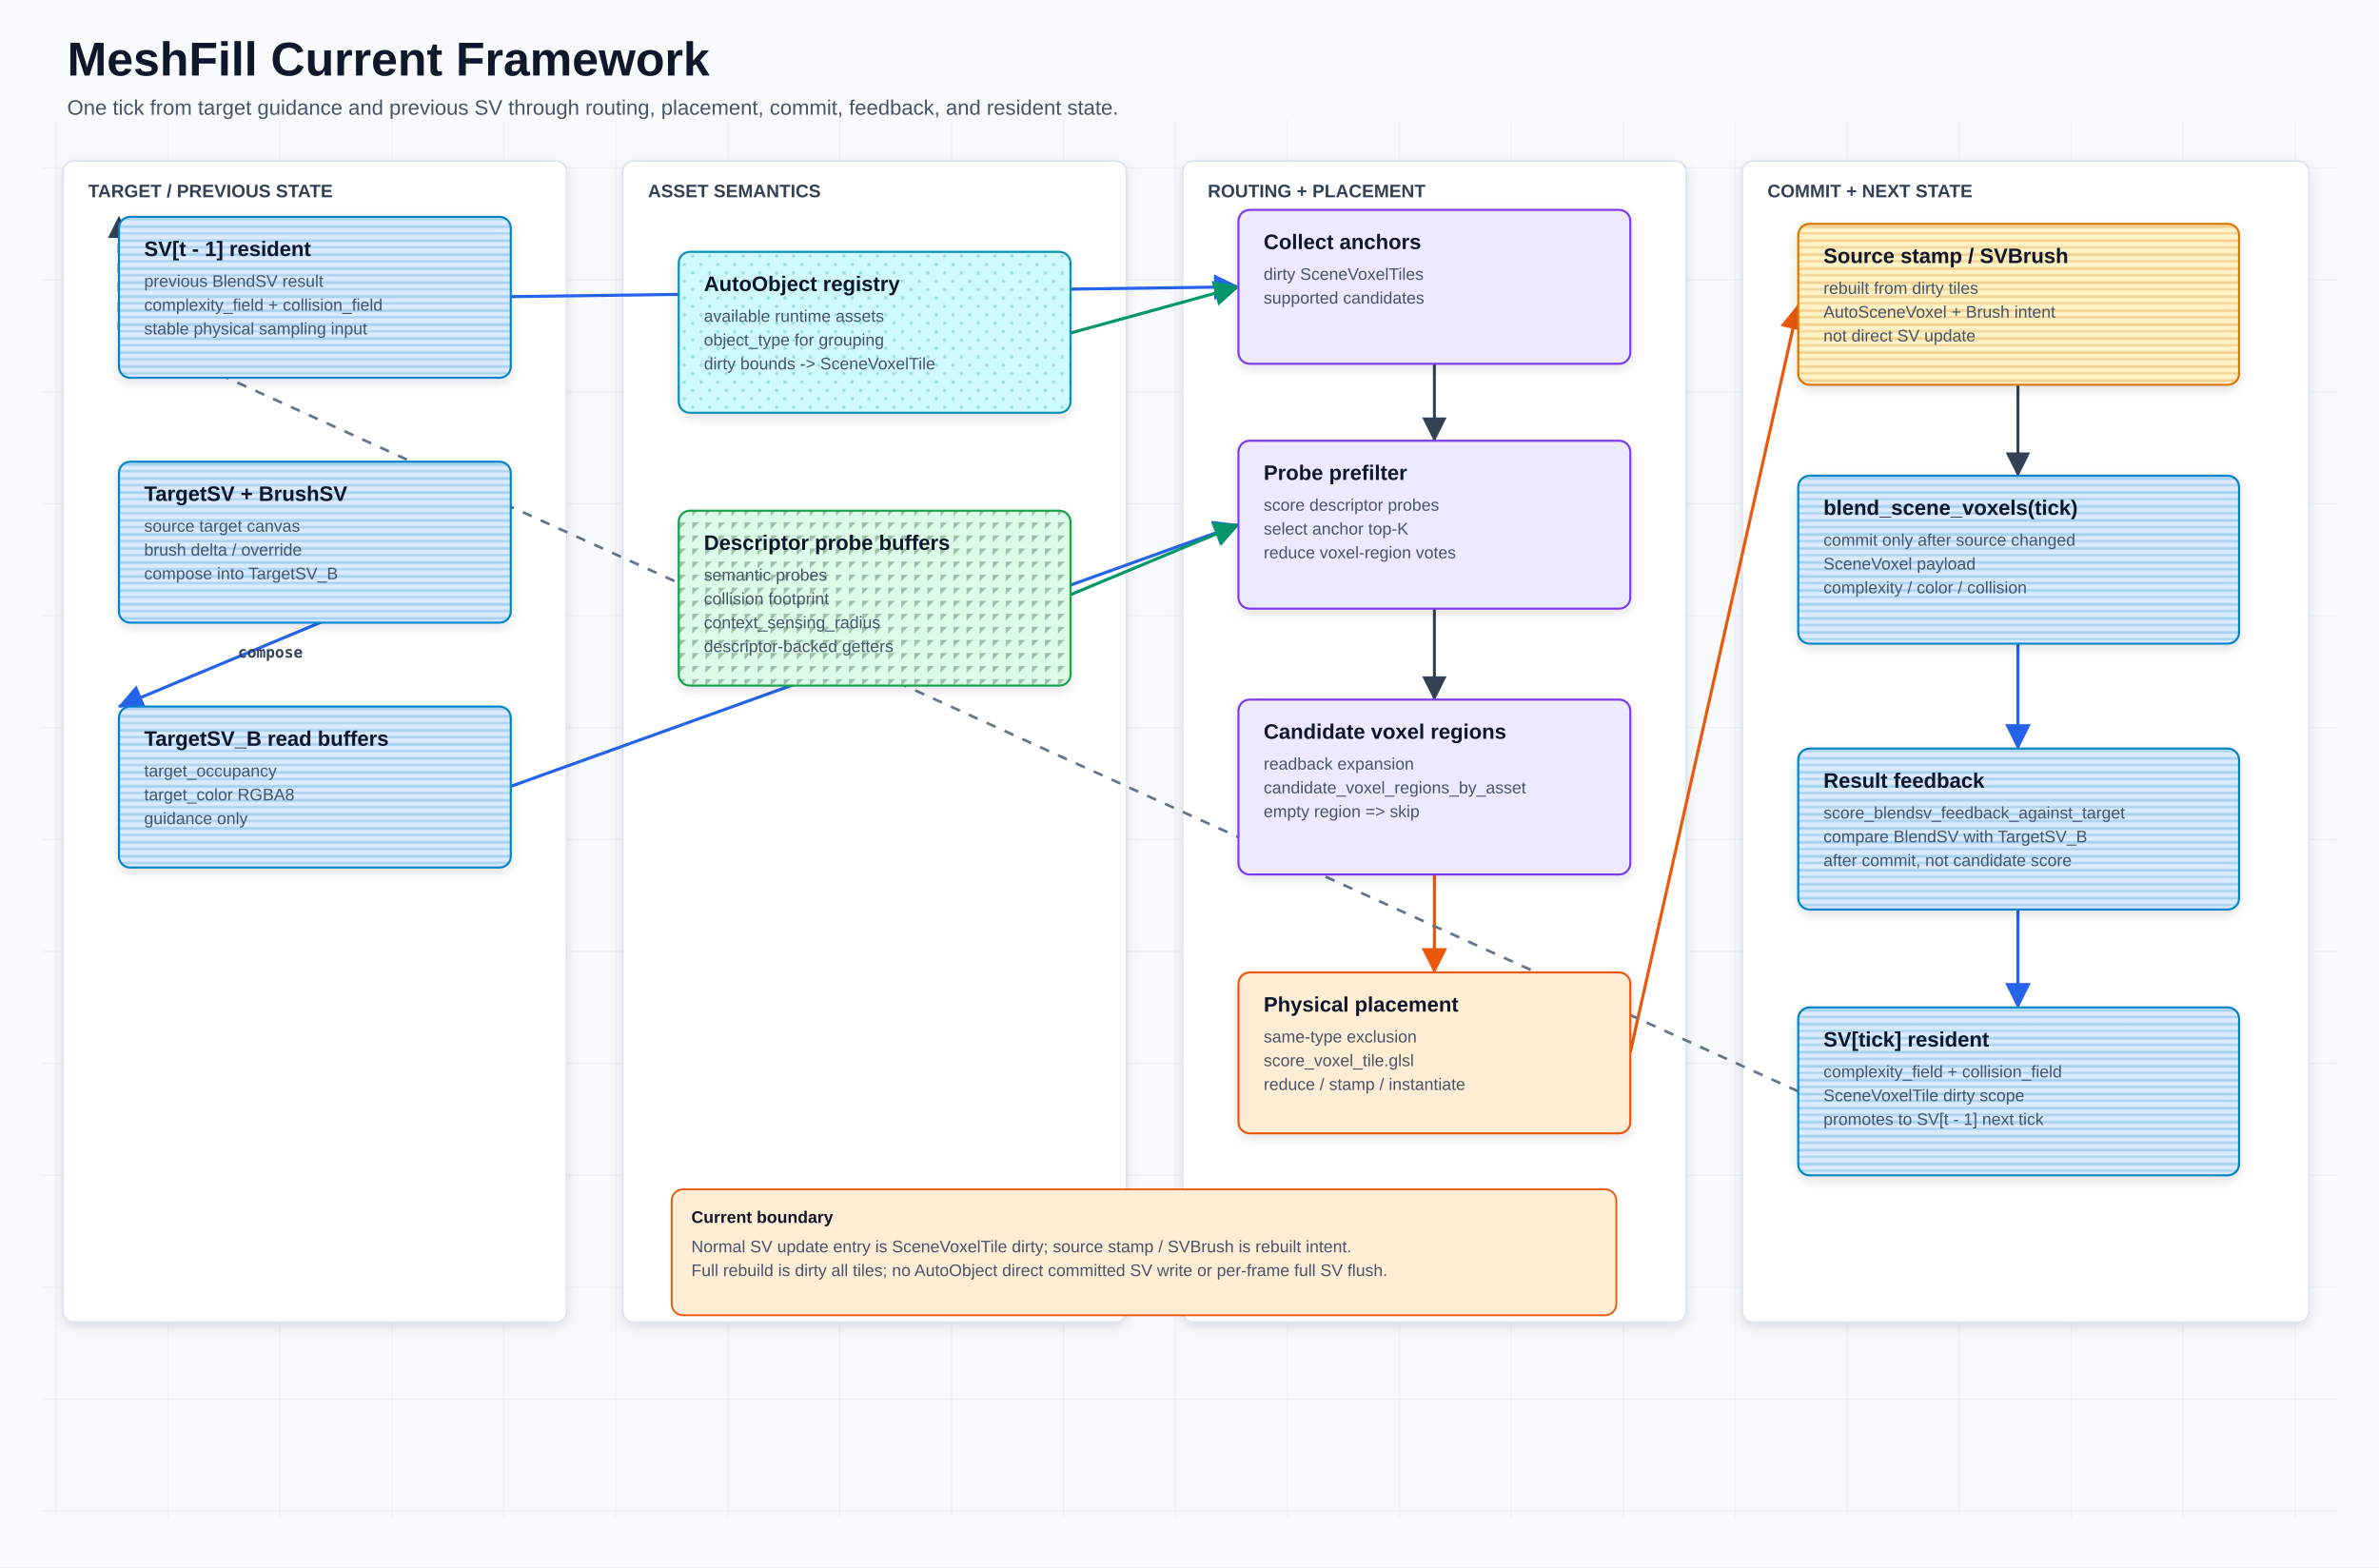
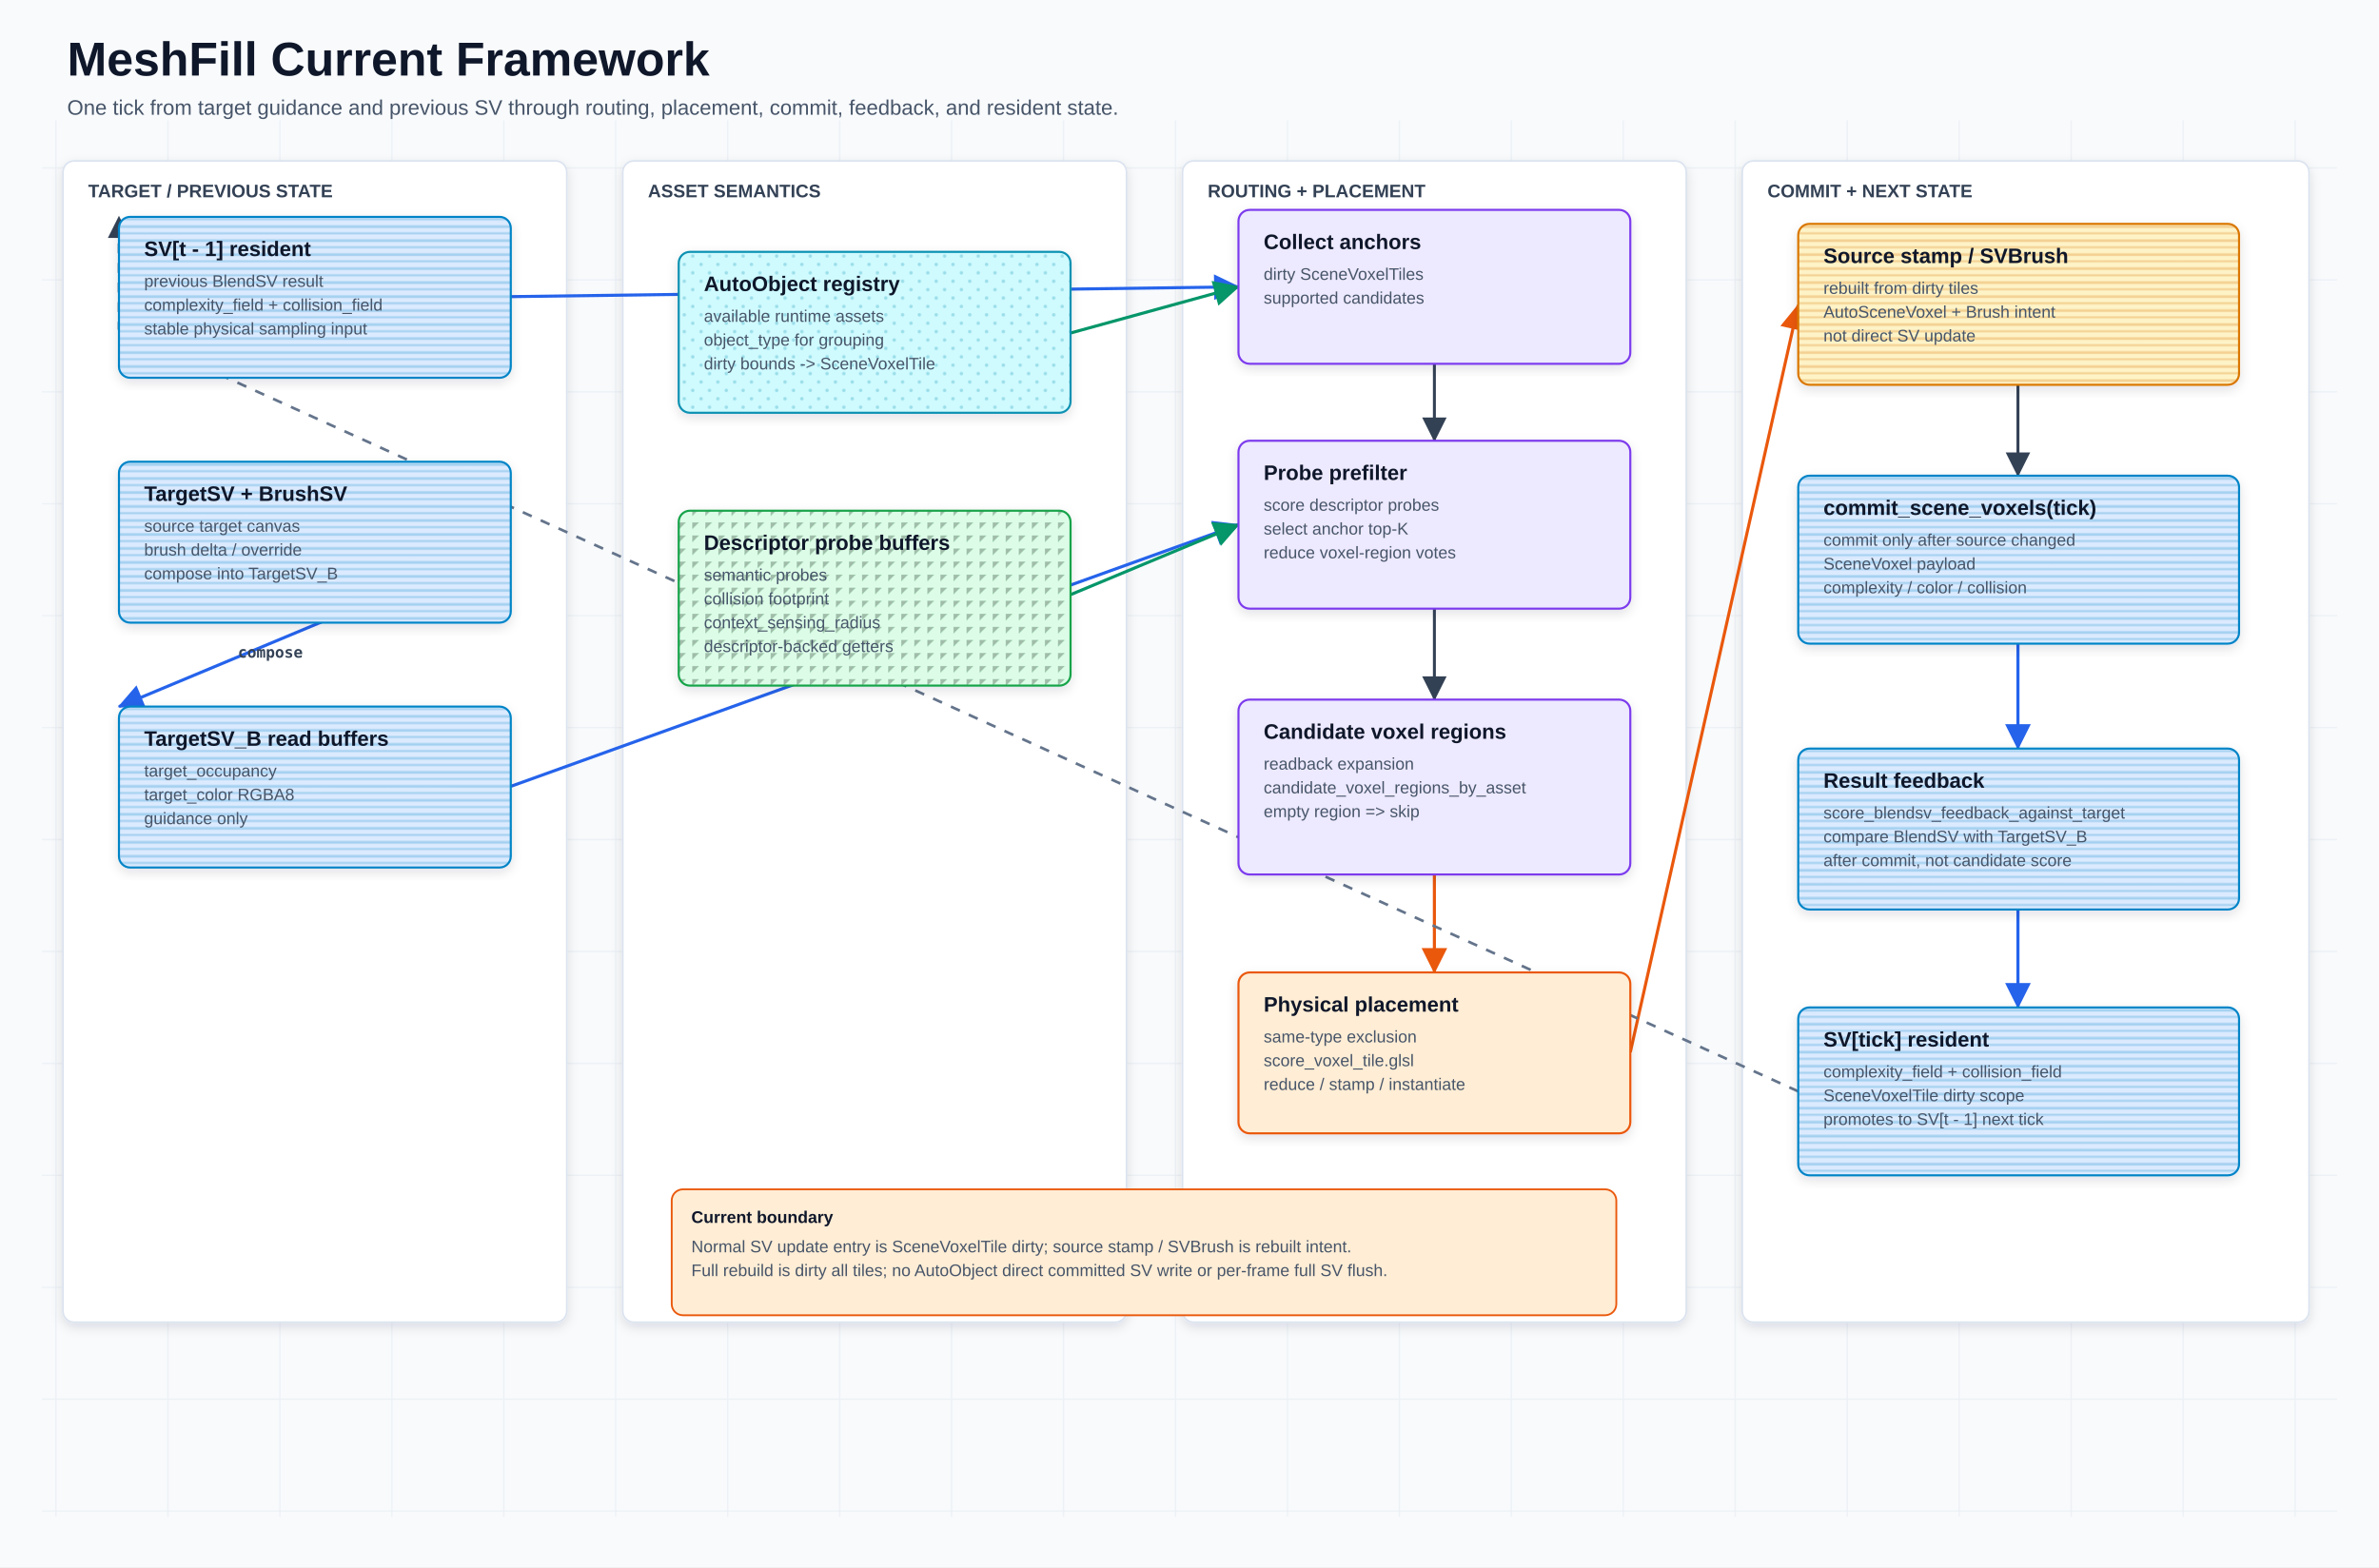
<svg xmlns="http://www.w3.org/2000/svg" width="1700" height="1120" viewBox="0 0 1700 1120" role="img" aria-labelledby="title desc">
  <defs>
    <marker id="arrow" viewBox="0 0 12 12" refX="10.5" refY="6" markerWidth="10" markerHeight="10" orient="auto">
      <path d="M1,1 L11,6 L1,11 Z" fill="#334155" />
    </marker>
    <marker id="arrow-blue" viewBox="0 0 12 12" refX="10.5" refY="6" markerWidth="10" markerHeight="10" orient="auto">
      <path d="M1,1 L11,6 L1,11 Z" fill="#2563eb" />
    </marker>
    <marker id="arrow-green" viewBox="0 0 12 12" refX="10.5" refY="6" markerWidth="10" markerHeight="10" orient="auto">
      <path d="M1,1 L11,6 L1,11 Z" fill="#059669" />
    </marker>
    <marker id="arrow-orange" viewBox="0 0 12 12" refX="10.5" refY="6" markerWidth="10" markerHeight="10" orient="auto">
      <path d="M1,1 L11,6 L1,11 Z" fill="#ea580c" />
    </marker>
    <filter id="shadow" x="-8%" y="-8%" width="116%" height="116%">
      <feDropShadow dx="0" dy="3" stdDeviation="4" flood-color="#0f172a" flood-opacity="0.12" />
    </filter>
    <pattern id="autoobject-dot-bg" patternUnits="userSpaceOnUse" width="12" height="12">
      <rect width="12" height="12" fill="#cffafe" />
      <circle cx="3" cy="3" r="1.25" fill="#0891b2" opacity="0.256" />
      <circle cx="9" cy="9" r="1.25" fill="#0891b2" opacity="0.256" />
    </pattern>
    <pattern id="descriptor-grid" patternUnits="userSpaceOnUse" width="9.333" height="9.333">
      <rect width="9.333" height="9.333" fill="#dcfce7" />
      <path d="M4.667 0H0V4.667" stroke="#16a34a" stroke-width="0.333" opacity="0.258" />
      <path d="M0 4.667L4.667 0" stroke="#16a34a" stroke-width="0.333" opacity="0.258" />
    </pattern>
    <pattern id="sv-stripe-blue" patternUnits="userSpaceOnUse" width="10" height="10">
      <rect width="10" height="10" fill="#dbeafe" />
      <rect y="1" width="10" height="2" fill="#0284c7" opacity="0.235" />
      <rect y="6" width="10" height="1.5" fill="#0284c7" opacity="0.235" />
    </pattern>
    <pattern id="sv-stripe-amber" patternUnits="userSpaceOnUse" width="10" height="10">
      <rect width="10" height="10" fill="#fef3c7" />
      <rect y="1" width="10" height="2" fill="#d97706" opacity="0.264" />
      <rect y="6" width="10" height="1.5" fill="#d97706" opacity="0.264" />
    </pattern>
    <pattern id="note-hatch" patternUnits="userSpaceOnUse" width="10" height="10" patternTransform="rotate(45)">
      <rect width="10" height="10" fill="#f1f5f9" />
      <rect x="0" y="0" width="10" height="2" fill="#64748b" opacity="0.362" />
    </pattern>
  </defs>
  <style>
    :root { color-scheme: light; }
    .bg { fill: #f8fafc; }
    .grid { stroke: #e2e8f0; stroke-width: 1; opacity: 0.7; }
    .title { fill: #0f172a; font: 700 34px "Segoe UI", "Microsoft YaHei", Arial, sans-serif; letter-spacing: 0; }
    .subtitle { fill: #475569; font: 500 15px "Segoe UI", "Microsoft YaHei", Arial, sans-serif; letter-spacing: 0; }
    .lane-title { fill: #334155; font: 700 13px "Segoe UI", "Microsoft YaHei", Arial, sans-serif; letter-spacing: 0; }
    .node-title { fill: #0f172a; font: 700 15px "Segoe UI", "Microsoft YaHei", Arial, sans-serif; letter-spacing: 0; }
    .small { fill: #475569; font: 500 12px "Segoe UI", "Microsoft YaHei", Arial, sans-serif; letter-spacing: 0; }
    .mono { fill: #334155; font: 600 11px Consolas, "Cascadia Mono", monospace; letter-spacing: 0; }
    .note-text { fill: #0f172a; font: 600 12px "Segoe UI", "Microsoft YaHei", Arial, sans-serif; letter-spacing: 0; }
    .lane { fill: #ffffff; stroke: #dbe3ef; stroke-width: 1.2; filter: url(#shadow); }
    .node { stroke-width: 1.5; filter: url(#shadow); }
    .edge { stroke: #334155; stroke-width: 2.1; fill: none; marker-end: url(#arrow); }
    .edge-blue { stroke: #2563eb; stroke-width: 2.2; fill: none; marker-end: url(#arrow-blue); }
    .edge-green { stroke: #059669; stroke-width: 2.2; fill: none; marker-end: url(#arrow-green); }
    .edge-orange { stroke: #ea580c; stroke-width: 2.2; fill: none; marker-end: url(#arrow-orange); }
    .edge-dash { stroke: #64748b; stroke-width: 1.9; fill: none; stroke-dasharray: 7 7; marker-end: url(#arrow); }
    .edge-warn { stroke: #dc2626; stroke-width: 2; fill: none; stroke-dasharray: 8 6; marker-end: url(#arrow); }
  </style>
  <rect class="bg" x="0" y="0" width="1700" height="1120" />
  <g opacity="0.65">
    <line class="grid" x1="40" y1="86" x2="40" y2="1084" />
    <line class="grid" x1="120" y1="86" x2="120" y2="1084" />
    <line class="grid" x1="200" y1="86" x2="200" y2="1084" />
    <line class="grid" x1="280" y1="86" x2="280" y2="1084" />
    <line class="grid" x1="360" y1="86" x2="360" y2="1084" />
    <line class="grid" x1="440" y1="86" x2="440" y2="1084" />
    <line class="grid" x1="520" y1="86" x2="520" y2="1084" />
    <line class="grid" x1="600" y1="86" x2="600" y2="1084" />
    <line class="grid" x1="680" y1="86" x2="680" y2="1084" />
    <line class="grid" x1="760" y1="86" x2="760" y2="1084" />
    <line class="grid" x1="840" y1="86" x2="840" y2="1084" />
    <line class="grid" x1="920" y1="86" x2="920" y2="1084" />
    <line class="grid" x1="1000" y1="86" x2="1000" y2="1084" />
    <line class="grid" x1="1080" y1="86" x2="1080" y2="1084" />
    <line class="grid" x1="1160" y1="86" x2="1160" y2="1084" />
    <line class="grid" x1="1240" y1="86" x2="1240" y2="1084" />
    <line class="grid" x1="1320" y1="86" x2="1320" y2="1084" />
    <line class="grid" x1="1400" y1="86" x2="1400" y2="1084" />
    <line class="grid" x1="1480" y1="86" x2="1480" y2="1084" />
    <line class="grid" x1="1560" y1="86" x2="1560" y2="1084" />
    <line class="grid" x1="1640" y1="86" x2="1640" y2="1084" />
    <line class="grid" x1="30" y1="120" x2="1670" y2="120" />
    <line class="grid" x1="30" y1="200" x2="1670" y2="200" />
    <line class="grid" x1="30" y1="280" x2="1670" y2="280" />
    <line class="grid" x1="30" y1="360" x2="1670" y2="360" />
    <line class="grid" x1="30" y1="440" x2="1670" y2="440" />
    <line class="grid" x1="30" y1="520" x2="1670" y2="520" />
    <line class="grid" x1="30" y1="600" x2="1670" y2="600" />
    <line class="grid" x1="30" y1="680" x2="1670" y2="680" />
    <line class="grid" x1="30" y1="760" x2="1670" y2="760" />
    <line class="grid" x1="30" y1="840" x2="1670" y2="840" />
    <line class="grid" x1="30" y1="920" x2="1670" y2="920" />
    <line class="grid" x1="30" y1="1000" x2="1670" y2="1000" />
    <line class="grid" x1="30" y1="1080" x2="1670" y2="1080" />
  </g>
  <text class="title" x="48" y="54">MeshFill Current Framework</text>
  <text class="subtitle" x="48" y="82">One tick from target guidance and previous SV through routing, placement, commit, feedback, and resident state.</text>
  <g>
    <rect class="lane" x="45" y="115" width="360" height="830" rx="8" />
    <text class="lane-title" x="63" y="141">TARGET / PREVIOUS STATE</text>
    <rect class="lane" x="445" y="115" width="360" height="830" rx="8" />
    <text class="lane-title" x="463" y="141">ASSET SEMANTICS</text>
    <rect class="lane" x="845" y="115" width="360" height="830" rx="8" />
    <text class="lane-title" x="863" y="141">ROUTING + PLACEMENT</text>
    <rect class="lane" x="1245" y="115" width="405" height="830" rx="8" />
    <text class="lane-title" x="1263" y="141">COMMIT + NEXT STATE</text>
  </g>
  <g>
    <path class="edge-blue" d="M 365 212 L 885 205" />
    <path class="edge-blue" d="M 365 562 L 885 375" />
    <path class="edge-green" d="M 765 238 L 885 205" />
    <path class="edge-green" d="M 765 425 L 885 375" />
    <path class="edge" d="M 1025 260 L 1025 315" />
    <path class="edge" d="M 1025 435 L 1025 500" />
    <path class="edge-orange" d="M 1025 625 L 1025 695" />
    <path class="edge-orange" d="M 1165 752 L 1285 218" />
    <path class="edge" d="M 1442 275 L 1442 340" />
    <path class="edge-blue" d="M 1442 460 L 1442 535" />
    <path class="edge-blue" d="M 1442 650 L 1442 720" />
    <path class="edge-dash" d="M 1285 780 L 85 235 L 85 155" />
    <text class="mono" x="720" y="865">next tick</text>
    <path class="edge-blue" d="M 365 388 L 85 505" />
    <text class="mono" x="170" y="470">compose</text>
  </g>
  <g>
    <g id="sv[t---1]-resident">
      <rect class="node" x="85" y="155" width="280" height="115" rx="8" fill="url(#sv-stripe-blue)" stroke="#0284c7" />
      <text class="node-title" x="103" y="183">SV[t - 1] resident</text>
      <text class="small">
        <tspan x="103" y="205">previous BlendSV result</tspan>
        <tspan x="103" y="222">complexity_field + collision_field</tspan>
        <tspan x="103" y="239">stable physical sampling input</tspan>
      </text>
    </g>
    <g id="targetsv-+-brushsv">
      <rect class="node" x="85" y="330" width="280" height="115" rx="8" fill="url(#sv-stripe-blue)" stroke="#0284c7" />
      <text class="node-title" x="103" y="358">TargetSV + BrushSV</text>
      <text class="small">
        <tspan x="103" y="380">source target canvas</tspan>
        <tspan x="103" y="397">brush delta / override</tspan>
        <tspan x="103" y="414">compose into TargetSV_B</tspan>
      </text>
    </g>
    <g id="targetsv_b-read-buffers">
      <rect class="node" x="85" y="505" width="280" height="115" rx="8" fill="url(#sv-stripe-blue)" stroke="#0284c7" />
      <text class="node-title" x="103" y="533">TargetSV_B read buffers</text>
      <text class="small">
        <tspan x="103" y="555">target_occupancy</tspan>
        <tspan x="103" y="572">target_color RGBA8</tspan>
        <tspan x="103" y="589">guidance only</tspan>
      </text>
    </g>
    <g id="autoobject-registry">
      <rect class="node" x="485" y="180" width="280" height="115" rx="8" fill="url(#autoobject-dot-bg)" stroke="#0891b2" />
      <text class="node-title" x="503" y="208">AutoObject registry</text>
      <text class="small">
        <tspan x="503" y="230">available runtime assets</tspan>
        <tspan x="503" y="247">object_type for grouping</tspan>
        <tspan x="503" y="264">dirty bounds -&gt; SceneVoxelTile</tspan>
      </text>
    </g>
    <g id="descriptor-probe-buffers">
      <rect class="node" x="485" y="365" width="280" height="125" rx="8" fill="url(#descriptor-grid)" stroke="#16a34a" />
      <text class="node-title" x="503" y="393">Descriptor probe buffers</text>
      <text class="small">
        <tspan x="503" y="415">semantic probes</tspan>
        <tspan x="503" y="432">collision footprint</tspan>
        <tspan x="503" y="449">context_sensing_radius</tspan>
        <tspan x="503" y="466">descriptor-backed getters</tspan>
      </text>
    </g>
    <g id="collect-anchors">
      <rect class="node" x="885" y="150" width="280" height="110" rx="8" fill="#ede9fe" stroke="#7c3aed" />
      <text class="node-title" x="903" y="178">Collect anchors</text>
      <text class="small">
        <tspan x="903" y="200">dirty SceneVoxelTiles</tspan>
        <tspan x="903" y="217">supported candidates</tspan>
      </text>
    </g>
    <g id="probe-prefilter">
      <rect class="node" x="885" y="315" width="280" height="120" rx="8" fill="#ede9fe" stroke="#7c3aed" />
      <text class="node-title" x="903" y="343">Probe prefilter</text>
      <text class="small">
        <tspan x="903" y="365">score descriptor probes</tspan>
        <tspan x="903" y="382">select anchor top-K</tspan>
        <tspan x="903" y="399">reduce voxel-region votes</tspan>
      </text>
    </g>
    <g id="candidate-voxel-regions">
      <rect class="node" x="885" y="500" width="280" height="125" rx="8" fill="#ede9fe" stroke="#7c3aed" />
      <text class="node-title" x="903" y="528">Candidate voxel regions</text>
      <text class="small">
        <tspan x="903" y="550">readback expansion</tspan>
        <tspan x="903" y="567">candidate_voxel_regions_by_asset</tspan>
        <tspan x="903" y="584">empty region =&gt; skip</tspan>
      </text>
    </g>
    <g id="physical-placement">
      <rect class="node" x="885" y="695" width="280" height="115" rx="8" fill="#ffedd5" stroke="#ea580c" />
      <text class="node-title" x="903" y="723">Physical placement</text>
      <text class="small">
        <tspan x="903" y="745">same-type exclusion</tspan>
        <tspan x="903" y="762">score_voxel_tile.glsl</tspan>
        <tspan x="903" y="779">reduce / stamp / instantiate</tspan>
      </text>
    </g>
    <g id="source-write-streams">
      <rect class="node" x="1285" y="160" width="315" height="115" rx="8" fill="url(#sv-stripe-amber)" stroke="#d97706" />
      <text class="node-title" x="1303" y="188">Source stamp / SVBrush</text>
      <text class="small">
        <tspan x="1303" y="210">rebuilt from dirty tiles</tspan>
        <tspan x="1303" y="227">AutoSceneVoxel + Brush intent</tspan>
        <tspan x="1303" y="244">not direct SV update</tspan>
      </text>
    </g>
-     <g id="blend_scene_voxels(tick)">
+     <g id="commit_scene_voxels(tick)">
      <rect class="node" x="1285" y="340" width="315" height="120" rx="8" fill="url(#sv-stripe-blue)" stroke="#0284c7" />
-       <text class="node-title" x="1303" y="368">blend_scene_voxels(tick)</text>
+       <text class="node-title" x="1303" y="368">commit_scene_voxels(tick)</text>
      <text class="small">
        <tspan x="1303" y="390">commit only after source changed</tspan>
        <tspan x="1303" y="407">SceneVoxel payload</tspan>
        <tspan x="1303" y="424">complexity / color / collision</tspan>
      </text>
    </g>
    <g id="result-feedback">
      <rect class="node" x="1285" y="535" width="315" height="115" rx="8" fill="url(#sv-stripe-blue)" stroke="#0284c7" />
      <text class="node-title" x="1303" y="563">Result feedback</text>
      <text class="small">
        <tspan x="1303" y="585">score_blendsv_feedback_against_target</tspan>
        <tspan x="1303" y="602">compare BlendSV with TargetSV_B</tspan>
        <tspan x="1303" y="619">after commit, not candidate score</tspan>
      </text>
    </g>
    <g id="sv[tick]-resident">
      <rect class="node" x="1285" y="720" width="315" height="120" rx="8" fill="url(#sv-stripe-blue)" stroke="#0284c7" />
      <text class="node-title" x="1303" y="748">SV[tick] resident</text>
      <text class="small">
        <tspan x="1303" y="770">complexity_field + collision_field</tspan>
        <tspan x="1303" y="787">SceneVoxelTile dirty scope</tspan>
        <tspan x="1303" y="804">promotes to SV[t - 1] next tick</tspan>
      </text>
    </g>
  </g>
  <g>
    <g>
      <rect x="480" y="850" width="675" height="90" rx="8" fill="#ffedd5" stroke="#ea580c" stroke-width="1.3" />
      <text class="note-text" x="494" y="874">Current boundary</text>
      <text class="small">
        <tspan x="494" y="895">Normal SV update entry is SceneVoxelTile dirty; source stamp / SVBrush is rebuilt intent.</tspan>
        <tspan x="494" y="912">Full rebuild is dirty all tiles; no AutoObject direct committed SV write or per-frame full SV flush.</tspan>
      </text>
    </g>
  </g>
</svg>
